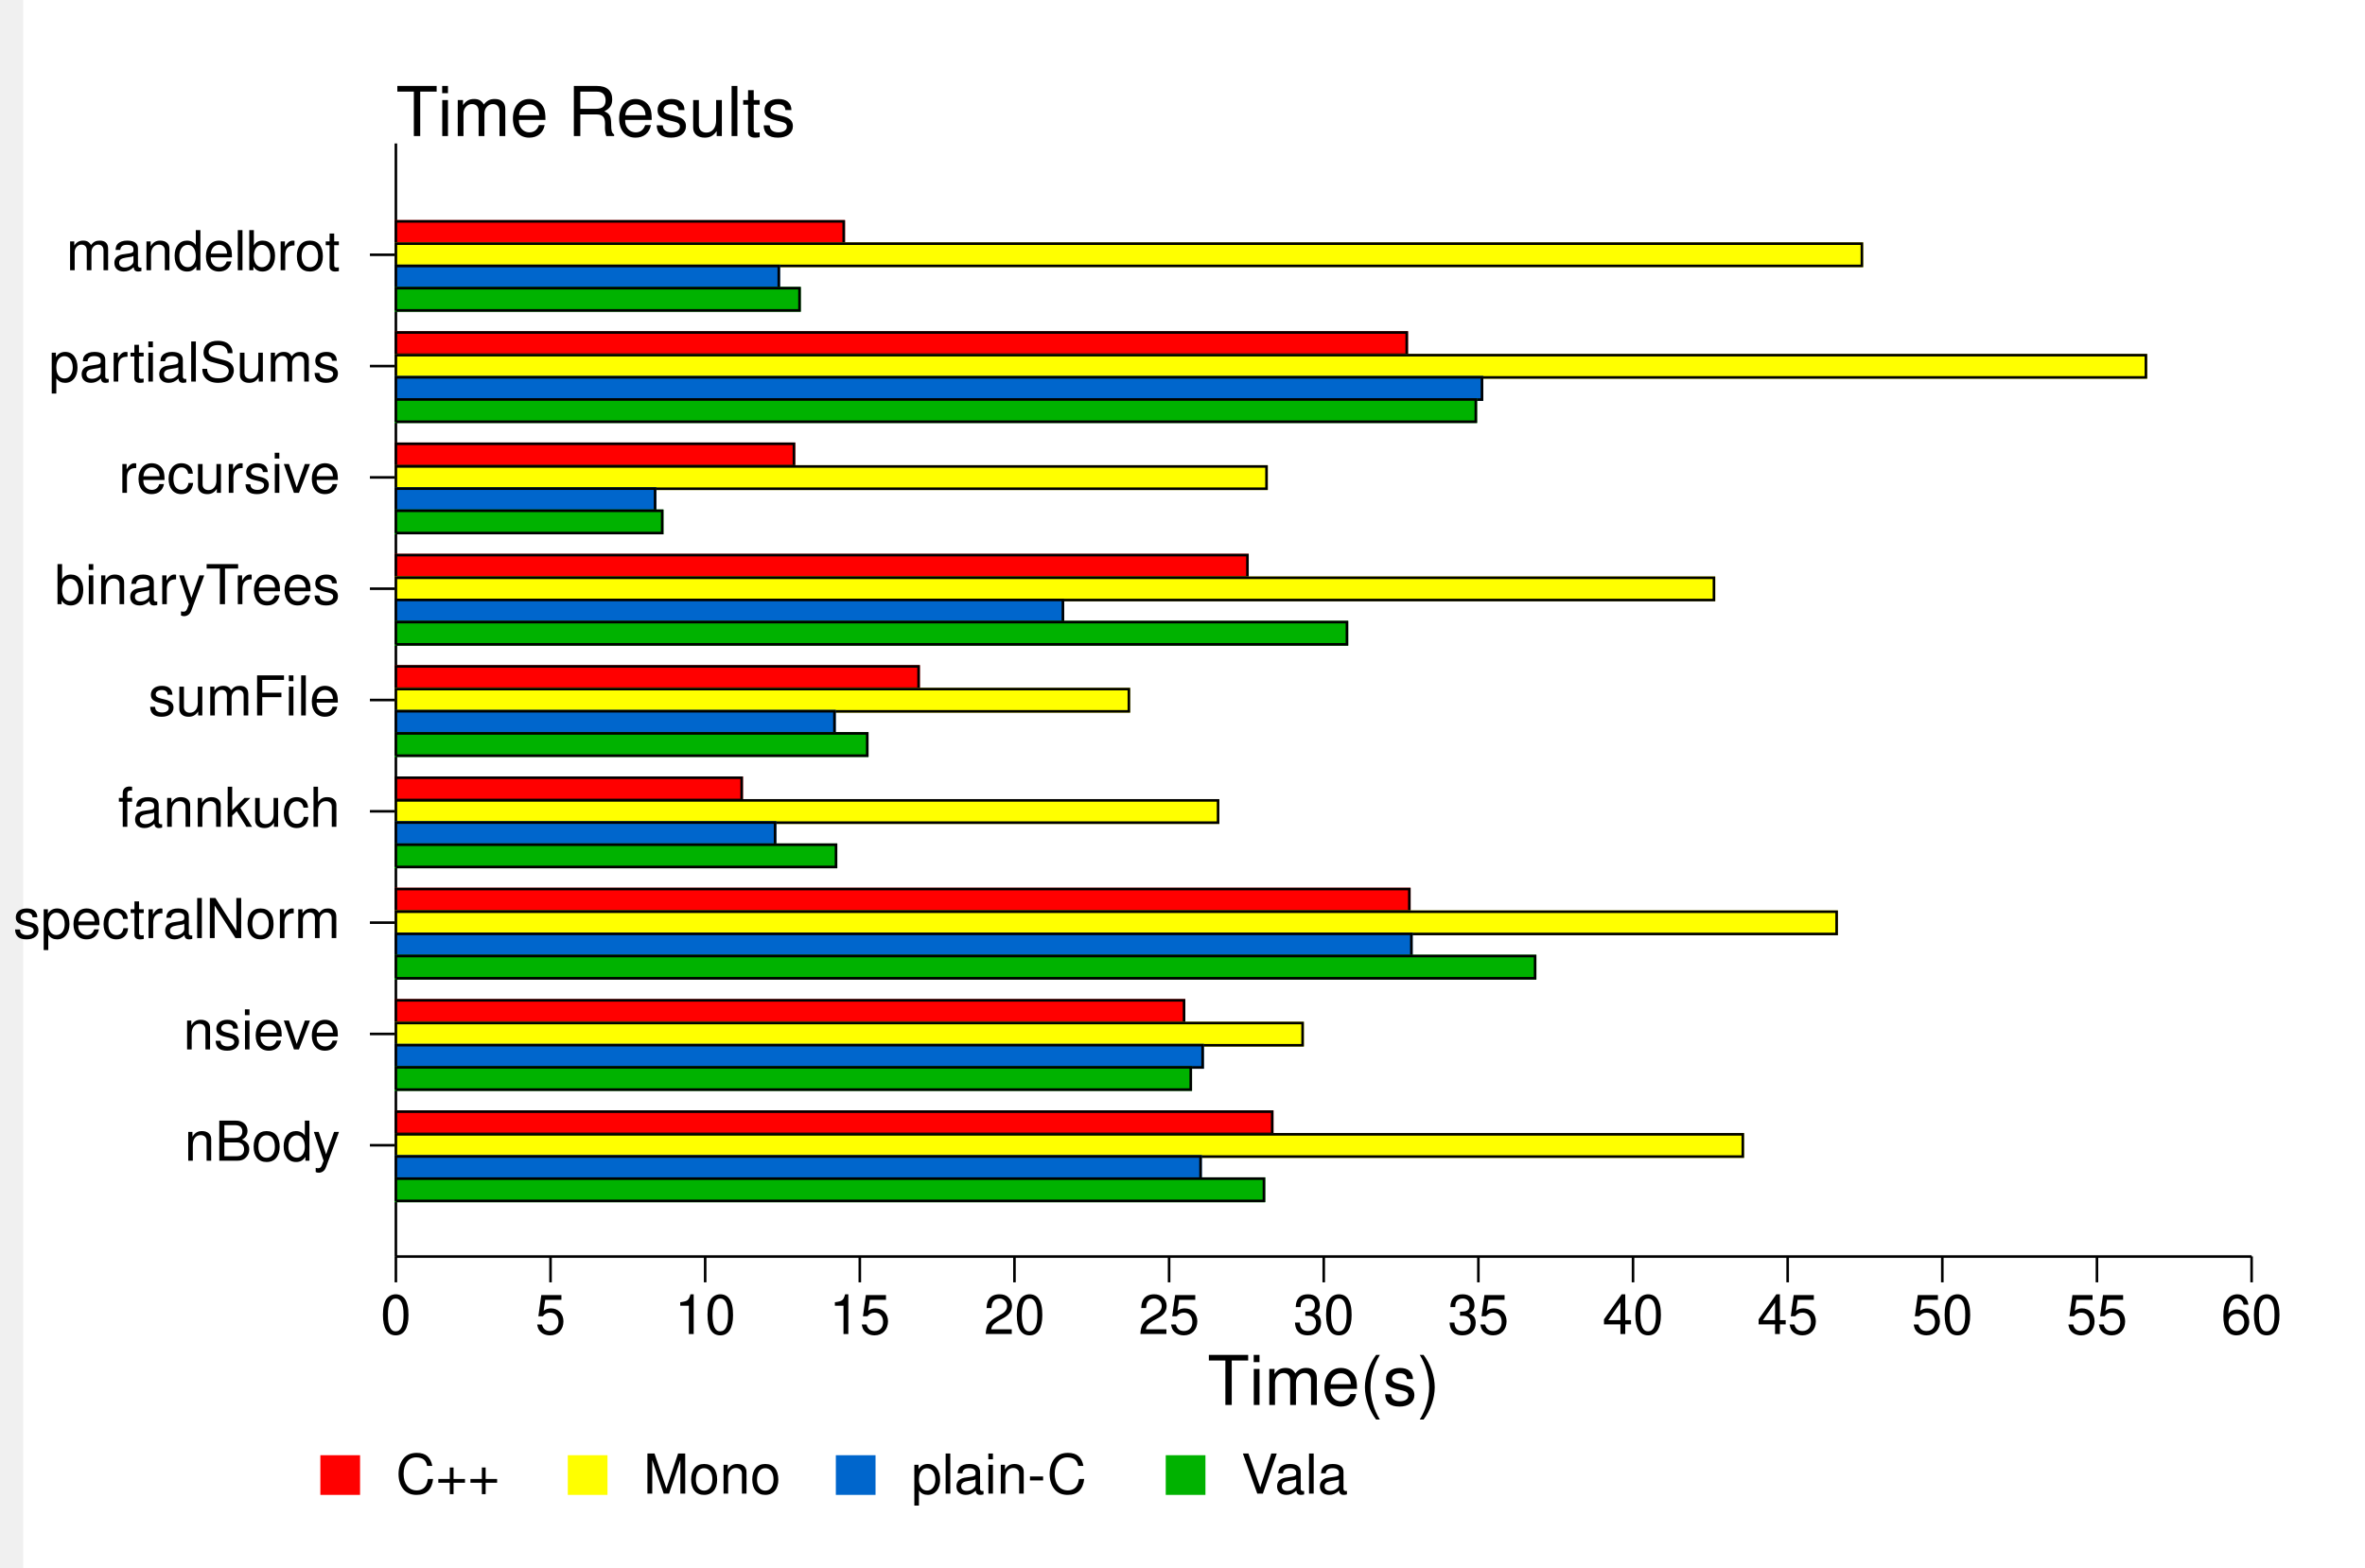
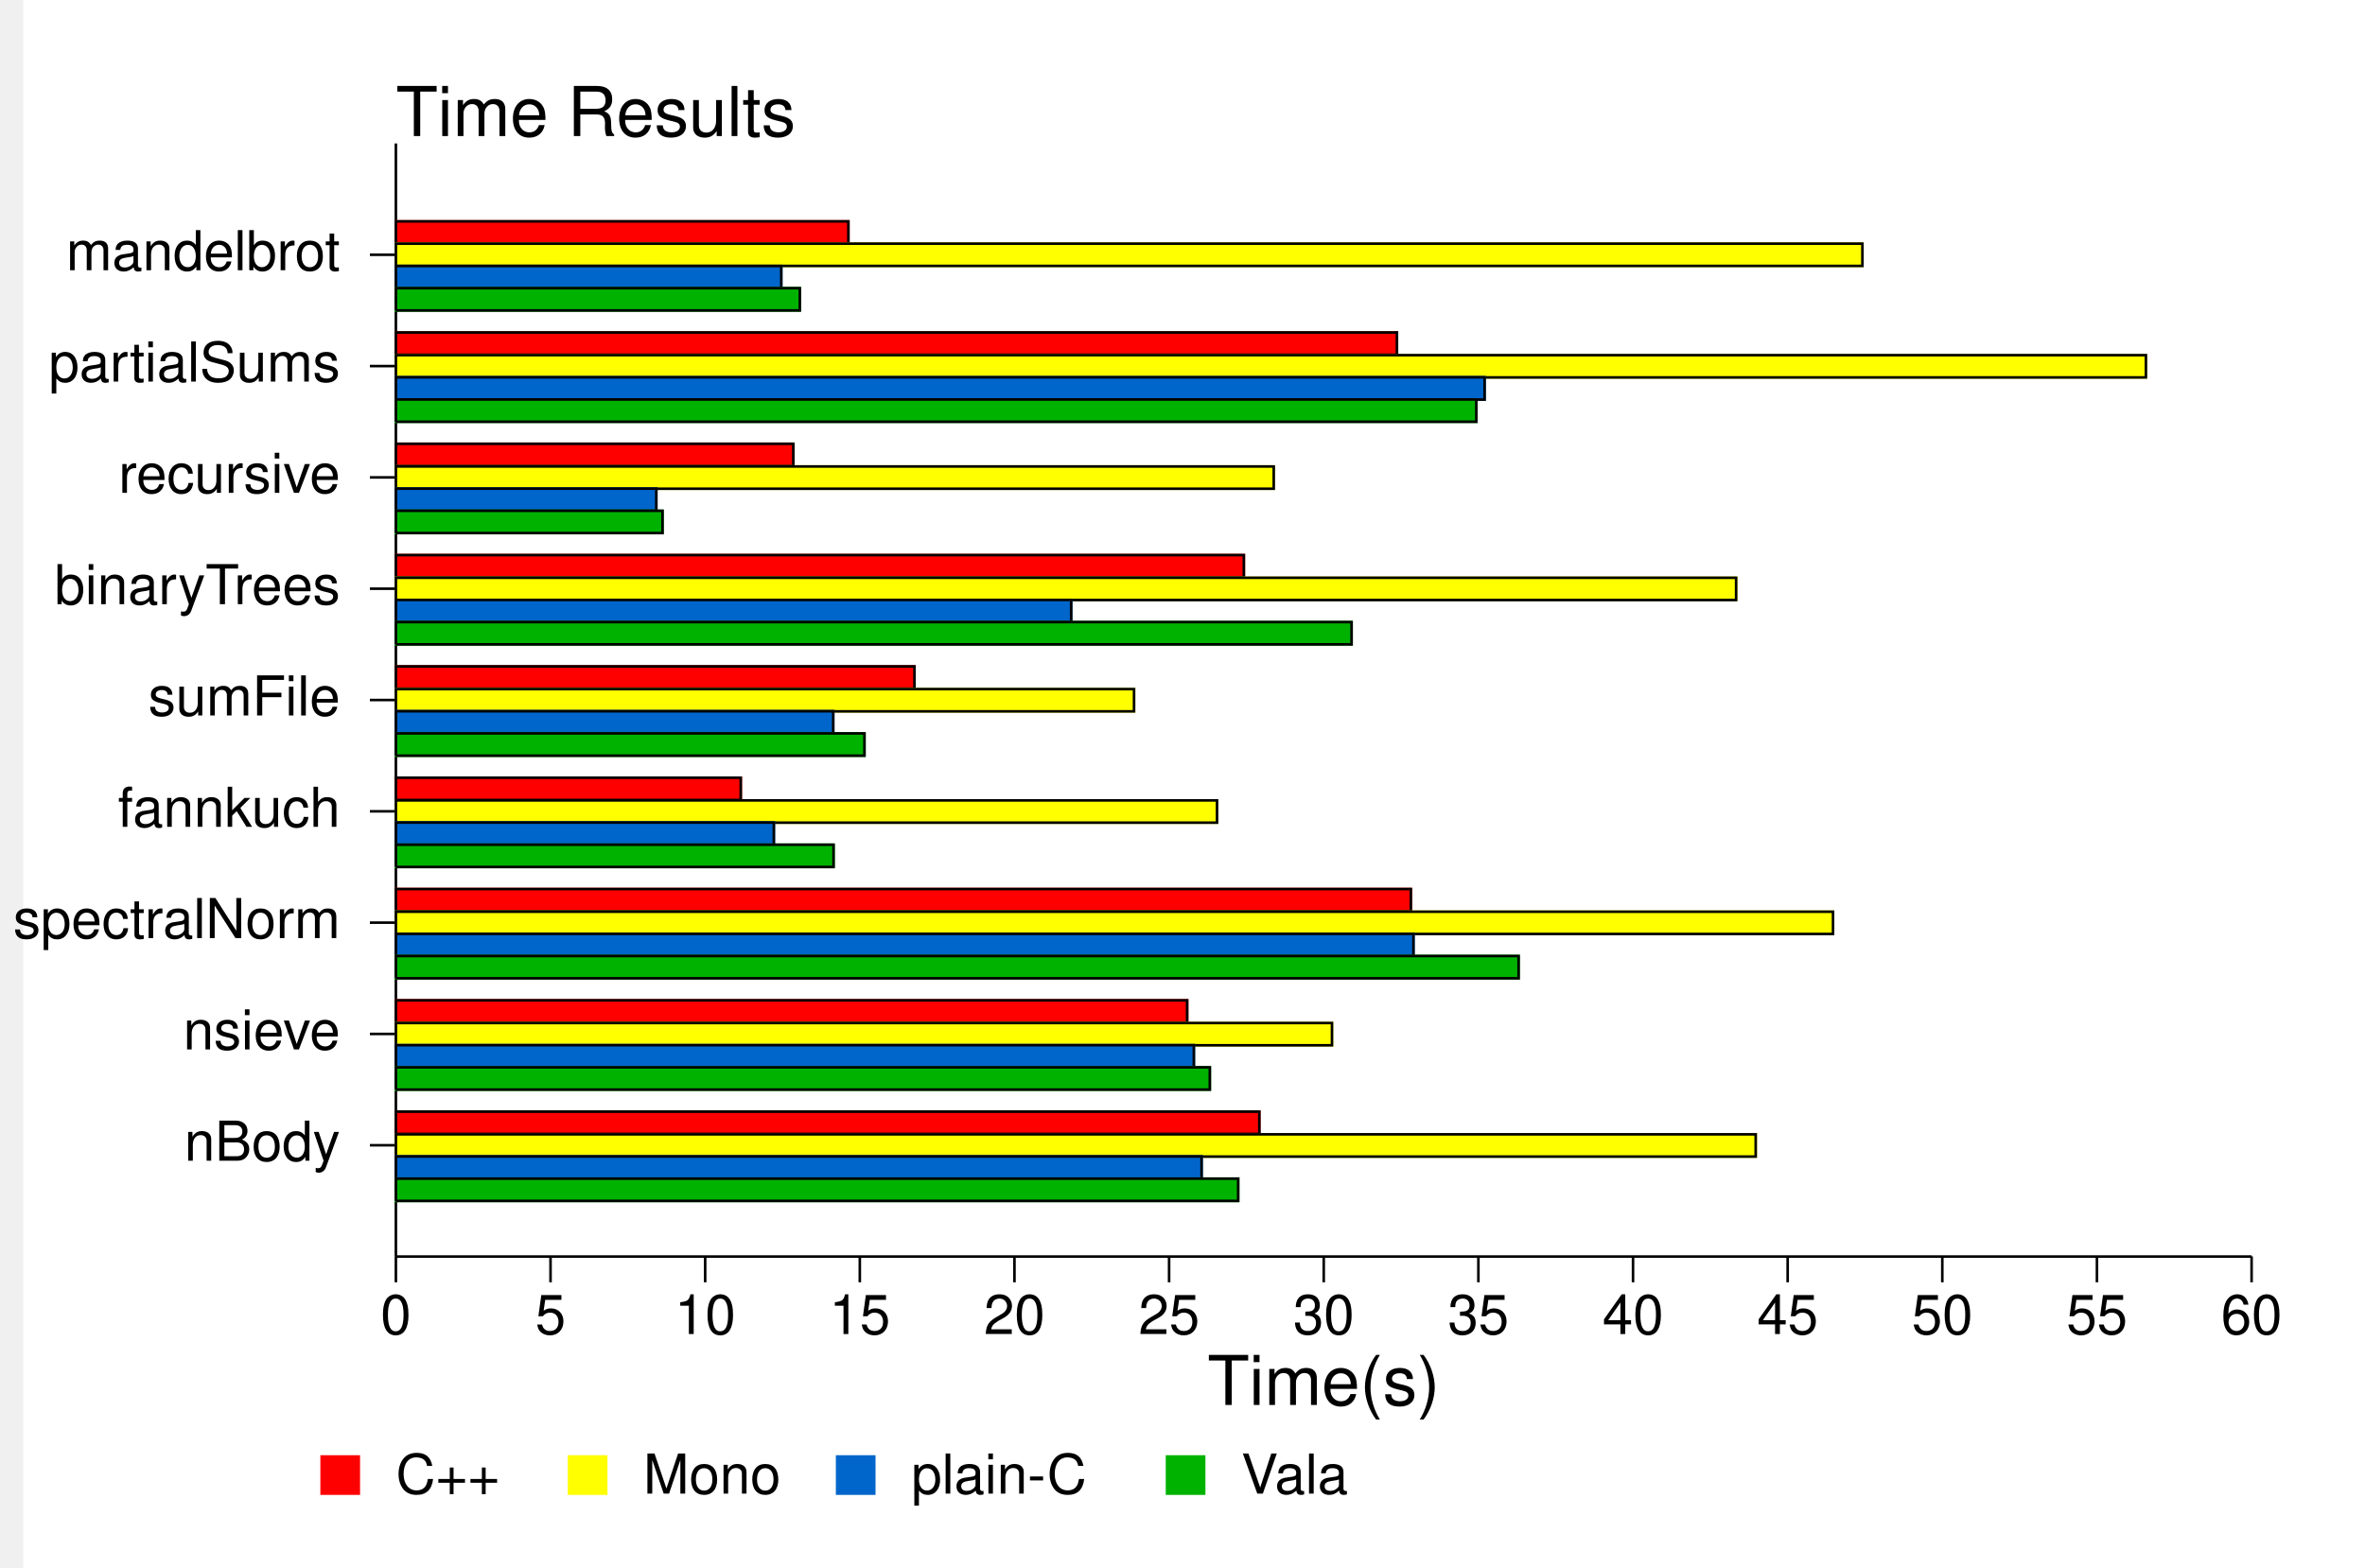
<svg xmlns="http://www.w3.org/2000/svg" viewBox="0 0 458.80 304.24">
  <g transform="translate(4.80 ,-44.16)">
    <g style="fill:#000000;stroke:#000000;font-family:Helvetica;">
      <g style="stroke-width:0.6;font-size:10pt;text-anchor:start;">
        <path d="M0 360l0 -360l504 0l0 360z" fill="#ffffff" stroke="#ffffff" />
        <text x="72.00" y="70.56" stroke="none">Time Results</text>
      </g>
      <g style="stroke-width:0.6;font-size:10pt;text-anchor:middle;">
        <text x="252.00" y="316.80" stroke="none">Time(s)</text>
      </g>
      <g style="stroke-width:0.6;font-size:8pt;text-anchor:middle;">
        <text x="72.00" y="303.04" stroke="none">0</text>
      </g>
      <g style="stroke-width:0.5;font-size:8pt;text-anchor:middle;">
        <path d="M72 293l0 -5.04" fill="none" />
        <text x="102.00" y="303.04" stroke="none">5</text>
        <path d="M102 293l0 -5.04" fill="none" />
        <text x="132.00" y="303.04" stroke="none">10</text>
        <path d="M132 293l0 -5.04" fill="none" />
        <text x="162.00" y="303.04" stroke="none">15</text>
        <path d="M162 293l0 -5.04" fill="none" />
        <text x="192.00" y="303.04" stroke="none">20</text>
        <path d="M192 293l0 -5.04" fill="none" />
        <text x="222.00" y="303.04" stroke="none">25</text>
        <path d="M222 293l0 -5.04" fill="none" />
        <text x="252.00" y="303.04" stroke="none">30</text>
        <path d="M252 293l0 -5.04" fill="none" />
        <text x="282.00" y="303.04" stroke="none">35</text>
        <path d="M282 293l0 -5.04" fill="none" />
        <text x="312.00" y="303.04" stroke="none">40</text>
        <path d="M312 293l0 -5.04" fill="none" />
        <text x="342.00" y="303.04" stroke="none">45</text>
        <path d="M342 293l0 -5.04" fill="none" />
        <text x="372.00" y="303.04" stroke="none">50</text>
        <path d="M372 293l0 -5.04" fill="none" />
        <text x="402.00" y="303.04" stroke="none">55</text>
        <path d="M402 293l0 -5.04" fill="none" />
        <text x="432.00" y="303.04" stroke="none">60</text>
        <path d="M432 293l0 -5.04" fill="none" />
        <path d="M72 288l360 0" fill="none" />
      </g>
      <g style="stroke-width:0.5;font-size:8pt;text-anchor:end;">
        <text x="61.20" y="96.60" stroke="none">mandelbrot</text>
        <path d="M66.96 93.6l5.04 0" fill="none" />
        <text x="61.20" y="118.20" stroke="none">partialSums</text>
        <path d="M66.96 115.2l5.04 0" fill="none" />
        <text x="61.20" y="139.80" stroke="none">recursive</text>
        <path d="M66.96 136.8l5.04 0" fill="none" />
        <text x="61.20" y="161.40" stroke="none">binaryTrees</text>
        <path d="M66.96 158.4l5.04 0" fill="none" />
        <text x="61.20" y="183.00" stroke="none">sumFile</text>
        <path d="M66.96 180l5.04 0" fill="none" />
        <text x="61.20" y="204.60" stroke="none">fannkuch</text>
        <path d="M66.96 201.6l5.04 0" fill="none" />
        <text x="61.20" y="226.20" stroke="none">spectralNorm</text>
        <path d="M66.96 223.2l5.04 0" fill="none" />
        <text x="61.20" y="247.80" stroke="none">nsieve</text>
        <path d="M66.96 244.8l5.04 0" fill="none" />
        <text x="61.20" y="269.40" stroke="none">nBody</text>
        <path d="M66.96 266.4l5.04 0" fill="none" />
        <path d="M72 288l0 -216" fill="none" />
-         <path d="M72 91.44l86.88 0l0 -4.32l-86.88 0z" fill="#ff0000" stroke="#ff0000" />
-         <path d="M72 91.44l86.88 0l0 -4.32l-86.88 0l0 4.32" fill="none" />
-         <path d="M72 113l196.1 0l0 -4.32l-196.1 0z" fill="#ff0000" stroke="#ff0000" />
-         <path d="M72 113l196.1 0l0 -4.32l-196.1 0l0 4.32" fill="none" />
-         <path d="M72 134.6l77.22 0l0 -4.32l-77.22 0z" fill="#ff0000" stroke="#ff0000" />
-         <path d="M72 134.6l77.22 0l0 -4.32l-77.22 0l0 4.32" fill="none" />
-         <path d="M72 156.2l165.2 0l0 -4.32l-165.2 0z" fill="#ff0000" stroke="#ff0000" />
-         <path d="M72 156.2l165.2 0l0 -4.32l-165.2 0l0 4.32" fill="none" />
-         <path d="M72 177.8l101.4 0l0 -4.32l-101.4 0z" fill="#ff0000" stroke="#ff0000" />
-         <path d="M72 177.8l101.4 0l0 -4.32l-101.4 0l0 4.32" fill="none" />
-         <path d="M72 199.4l67.08 0l0 -4.32l-67.08 0z" fill="#ff0000" stroke="#ff0000" />
-         <path d="M72 199.4l67.08 0l0 -4.32l-67.08 0l0 4.32" fill="none" />
-         <path d="M72 221l196.6 0l0 -4.32l-196.6 0z" fill="#ff0000" stroke="#ff0000" />
-         <path d="M72 221l196.6 0l0 -4.32l-196.6 0l0 4.32" fill="none" />
-         <path d="M72 242.6l152.9 0l0 -4.32l-152.9 0z" fill="#ff0000" stroke="#ff0000" />
-         <path d="M72 242.6l152.9 0l0 -4.32l-152.9 0l0 4.32" fill="none" />
-         <path d="M72 264.2l170 0l0 -4.32l-170 0z" fill="#ff0000" stroke="#ff0000" />
-         <path d="M72 264.2l170 0l0 -4.32l-170 0l0 4.32" fill="none" />
-         <path d="M72 95.76l284.4 0l0 -4.32l-284.4 0z" fill="#ffff00" stroke="#ffff00" />
-         <path d="M72 95.76l284.4 0l0 -4.32l-284.4 0l0 4.32" fill="none" />
+         <path d="M72 91.44l87.78 0l0 -4.32l-87.78 0z" fill="#ff0000" stroke="#ff0000" />
+         <path d="M72 91.44l87.78 0l0 -4.32l-87.78 0l0 4.32" fill="none" />
+         <path d="M72 113l194.2 0l0 -4.32l-194.2 0z" fill="#ff0000" stroke="#ff0000" />
+         <path d="M72 113l194.2 0l0 -4.32l-194.2 0l0 4.32" fill="none" />
+         <path d="M72 134.6l77.1 0l0 -4.32l-77.1 0z" fill="#ff0000" stroke="#ff0000" />
+         <path d="M72 134.6l77.1 0l0 -4.32l-77.1 0l0 4.32" fill="none" />
+         <path d="M72 156.2l164.5 0l0 -4.32l-164.5 0z" fill="#ff0000" stroke="#ff0000" />
+         <path d="M72 156.2l164.5 0l0 -4.32l-164.5 0l0 4.32" fill="none" />
+         <path d="M72 177.8l100.6 0l0 -4.32l-100.6 0z" fill="#ff0000" stroke="#ff0000" />
+         <path d="M72 177.8l100.6 0l0 -4.32l-100.6 0l0 4.32" fill="none" />
+         <path d="M72 199.4l66.9 0l0 -4.32l-66.9 0z" fill="#ff0000" stroke="#ff0000" />
+         <path d="M72 199.4l66.9 0l0 -4.32l-66.9 0l0 4.32" fill="none" />
+         <path d="M72 221l196.9 0l0 -4.32l-196.9 0z" fill="#ff0000" stroke="#ff0000" />
+         <path d="M72 221l196.9 0l0 -4.32l-196.9 0l0 4.32" fill="none" />
+         <path d="M72 242.6l153.5 0l0 -4.32l-153.5 0z" fill="#ff0000" stroke="#ff0000" />
+         <path d="M72 242.6l153.5 0l0 -4.32l-153.5 0l0 4.32" fill="none" />
+         <path d="M72 264.2l167.5 0l0 -4.32l-167.5 0z" fill="#ff0000" stroke="#ff0000" />
+         <path d="M72 264.2l167.5 0l0 -4.32l-167.5 0l0 4.32" fill="none" />
+         <path d="M72 95.76l284.5 0l0 -4.32l-284.5 0z" fill="#ffff00" stroke="#ffff00" />
+         <path d="M72 95.76l284.5 0l0 -4.32l-284.5 0l0 4.32" fill="none" />
        <path d="M72 117.4l339.5 0l0 -4.32l-339.5 0z" fill="#ffff00" stroke="#ffff00" />
        <path d="M72 117.4l339.5 0l0 -4.32l-339.5 0l0 4.32" fill="none" />
-         <path d="M72 139l168.9 0l0 -4.32l-168.9 0z" fill="#ffff00" stroke="#ffff00" />
-         <path d="M72 139l168.9 0l0 -4.32l-168.9 0l0 4.32" fill="none" />
-         <path d="M72 160.6l255.7 0l0 -4.32l-255.7 0z" fill="#ffff00" stroke="#ffff00" />
-         <path d="M72 160.6l255.7 0l0 -4.32l-255.7 0l0 4.32" fill="none" />
-         <path d="M72 182.2l142.2 0l0 -4.32l-142.2 0z" fill="#ffff00" stroke="#ffff00" />
-         <path d="M72 182.2l142.2 0l0 -4.32l-142.2 0l0 4.32" fill="none" />
-         <path d="M72 203.8l159.5 0l0 -4.32l-159.5 0z" fill="#ffff00" stroke="#ffff00" />
-         <path d="M72 203.8l159.5 0l0 -4.32l-159.5 0l0 4.32" fill="none" />
-         <path d="M72 225.4l279.5 0l0 -4.32l-279.5 0z" fill="#ffff00" stroke="#ffff00" />
-         <path d="M72 225.4l279.5 0l0 -4.32l-279.5 0l0 4.32" fill="none" />
-         <path d="M72 247l175.9 0l0 -4.32l-175.9 0z" fill="#ffff00" stroke="#ffff00" />
-         <path d="M72 247l175.9 0l0 -4.32l-175.9 0l0 4.32" fill="none" />
-         <path d="M72 268.6l261.3 0l0 -4.32l-261.3 0z" fill="#ffff00" stroke="#ffff00" />
-         <path d="M72 268.6l261.3 0l0 -4.32l-261.3 0l0 4.32" fill="none" />
-         <path d="M72 100.1l74.28 0l0 -4.32l-74.28 0z" fill="#0066cc" stroke="#0066cc" />
-         <path d="M72 100.1l74.28 0l0 -4.32l-74.28 0l0 4.32" fill="none" />
-         <path d="M72 121.7l210.7 0l0 -4.32l-210.7 0z" fill="#0066cc" stroke="#0066cc" />
-         <path d="M72 121.7l210.7 0l0 -4.32l-210.7 0l0 4.32" fill="none" />
-         <path d="M72 143.3l50.28 0l0 -4.32l-50.28 0z" fill="#0066cc" stroke="#0066cc" />
-         <path d="M72 143.3l50.28 0l0 -4.32l-50.28 0l0 4.32" fill="none" />
-         <path d="M72 164.9l129.4 0l0 -4.32l-129.4 0z" fill="#0066cc" stroke="#0066cc" />
-         <path d="M72 164.9l129.4 0l0 -4.32l-129.4 0l0 4.32" fill="none" />
-         <path d="M72 186.5l85.08 0l0 -4.32l-85.08 0z" fill="#0066cc" stroke="#0066cc" />
-         <path d="M72 186.5l85.08 0l0 -4.32l-85.08 0l0 4.32" fill="none" />
-         <path d="M72 208.1l73.56 0l0 -4.32l-73.56 0z" fill="#0066cc" stroke="#0066cc" />
-         <path d="M72 208.1l73.56 0l0 -4.32l-73.56 0l0 4.32" fill="none" />
-         <path d="M72 229.7l197 0l0 -4.32l-197 0z" fill="#0066cc" stroke="#0066cc" />
-         <path d="M72 229.7l197 0l0 -4.32l-197 0l0 4.32" fill="none" />
-         <path d="M72 251.3l156.5 0l0 -4.32l-156.5 0z" fill="#0066cc" stroke="#0066cc" />
-         <path d="M72 251.3l156.5 0l0 -4.32l-156.5 0l0 4.32" fill="none" />
-         <path d="M72 272.9l156.1 0l0 -4.32l-156.1 0z" fill="#0066cc" stroke="#0066cc" />
-         <path d="M72 272.9l156.1 0l0 -4.32l-156.1 0l0 4.32" fill="none" />
-         <path d="M72 104.4l78.3 0l0 -4.32l-78.3 0z" fill="#00b200" stroke="#00b200" />
-         <path d="M72 104.4l78.3 0l0 -4.32l-78.3 0l0 4.32" fill="none" />
-         <path d="M72 126l209.5 0l0 -4.32l-209.5 0z" fill="#00b200" stroke="#00b200" />
-         <path d="M72 126l209.5 0l0 -4.32l-209.5 0l0 4.32" fill="none" />
-         <path d="M72 147.6l51.66 0l0 -4.32l-51.66 0z" fill="#00b200" stroke="#00b200" />
-         <path d="M72 147.6l51.66 0l0 -4.32l-51.66 0l0 4.32" fill="none" />
-         <path d="M72 169.2l184.5 0l0 -4.32l-184.5 0z" fill="#00b200" stroke="#00b200" />
-         <path d="M72 169.2l184.5 0l0 -4.32l-184.5 0l0 4.32" fill="none" />
-         <path d="M72 190.8l91.44 0l0 -4.32l-91.44 0z" fill="#00b200" stroke="#00b200" />
-         <path d="M72 190.8l91.44 0l0 -4.32l-91.44 0l0 4.32" fill="none" />
-         <path d="M72 212.4l85.38 0l0 -4.32l-85.38 0z" fill="#00b200" stroke="#00b200" />
-         <path d="M72 212.4l85.38 0l0 -4.32l-85.38 0l0 4.32" fill="none" />
-         <path d="M72 234l221 0l0 -4.32l-221 0z" fill="#00b200" stroke="#00b200" />
-         <path d="M72 234l221 0l0 -4.32l-221 0l0 4.32" fill="none" />
-         <path d="M72 255.6l154.2 0l0 -4.32l-154.2 0z" fill="#00b200" stroke="#00b200" />
-         <path d="M72 255.6l154.2 0l0 -4.32l-154.2 0l0 4.32" fill="none" />
-         <path d="M72 277.2l168.4 0l0 -4.32l-168.4 0z" fill="#00b200" stroke="#00b200" />
-         <path d="M72 277.2l168.4 0l0 -4.32l-168.4 0l0 4.32" fill="none" />
+         <path d="M72 139l170.3 0l0 -4.32l-170.3 0z" fill="#ffff00" stroke="#ffff00" />
+         <path d="M72 139l170.3 0l0 -4.32l-170.3 0l0 4.32" fill="none" />
+         <path d="M72 160.6l260 0l0 -4.32l-260 0z" fill="#ffff00" stroke="#ffff00" />
+         <path d="M72 160.6l260 0l0 -4.32l-260 0l0 4.32" fill="none" />
+         <path d="M72 182.2l143.2 0l0 -4.32l-143.2 0z" fill="#ffff00" stroke="#ffff00" />
+         <path d="M72 182.2l143.2 0l0 -4.32l-143.2 0l0 4.32" fill="none" />
+         <path d="M72 203.8l159.3 0l0 -4.32l-159.3 0z" fill="#ffff00" stroke="#ffff00" />
+         <path d="M72 203.8l159.3 0l0 -4.32l-159.3 0l0 4.32" fill="none" />
+         <path d="M72 225.4l278.8 0l0 -4.32l-278.8 0z" fill="#ffff00" stroke="#ffff00" />
+         <path d="M72 225.4l278.8 0l0 -4.32l-278.8 0l0 4.32" fill="none" />
+         <path d="M72 247l181.6 0l0 -4.32l-181.6 0z" fill="#ffff00" stroke="#ffff00" />
+         <path d="M72 247l181.6 0l0 -4.32l-181.6 0l0 4.32" fill="none" />
+         <path d="M72 268.6l263.8 0l0 -4.32l-263.8 0z" fill="#ffff00" stroke="#ffff00" />
+         <path d="M72 268.6l263.8 0l0 -4.32l-263.8 0l0 4.32" fill="none" />
+         <path d="M72 100.1l74.76 0l0 -4.32l-74.76 0z" fill="#0066cc" stroke="#0066cc" />
+         <path d="M72 100.1l74.76 0l0 -4.32l-74.76 0l0 4.32" fill="none" />
+         <path d="M72 121.7l211.2 0l0 -4.32l-211.2 0z" fill="#0066cc" stroke="#0066cc" />
+         <path d="M72 121.7l211.2 0l0 -4.32l-211.2 0l0 4.32" fill="none" />
+         <path d="M72 143.3l50.52 0l0 -4.32l-50.52 0z" fill="#0066cc" stroke="#0066cc" />
+         <path d="M72 143.3l50.52 0l0 -4.32l-50.52 0l0 4.32" fill="none" />
+         <path d="M72 164.9l131 0l0 -4.32l-131 0z" fill="#0066cc" stroke="#0066cc" />
+         <path d="M72 164.9l131 0l0 -4.32l-131 0l0 4.32" fill="none" />
+         <path d="M72 186.5l84.84 0l0 -4.32l-84.84 0z" fill="#0066cc" stroke="#0066cc" />
+         <path d="M72 186.5l84.84 0l0 -4.32l-84.84 0l0 4.32" fill="none" />
+         <path d="M72 208.1l73.32 0l0 -4.32l-73.32 0z" fill="#0066cc" stroke="#0066cc" />
+         <path d="M72 208.1l73.32 0l0 -4.32l-73.32 0l0 4.32" fill="none" />
+         <path d="M72 229.7l197.4 0l0 -4.32l-197.4 0z" fill="#0066cc" stroke="#0066cc" />
+         <path d="M72 229.7l197.4 0l0 -4.32l-197.4 0l0 4.32" fill="none" />
+         <path d="M72 251.3l154.8 0l0 -4.32l-154.8 0z" fill="#0066cc" stroke="#0066cc" />
+         <path d="M72 251.3l154.8 0l0 -4.32l-154.8 0l0 4.32" fill="none" />
+         <path d="M72 272.9l156.3 0l0 -4.32l-156.3 0z" fill="#0066cc" stroke="#0066cc" />
+         <path d="M72 272.9l156.3 0l0 -4.32l-156.3 0l0 4.32" fill="none" />
+         <path d="M72 104.4l78.36 0l0 -4.32l-78.36 0z" fill="#00b200" stroke="#00b200" />
+         <path d="M72 104.4l78.36 0l0 -4.32l-78.36 0l0 4.32" fill="none" />
+         <path d="M72 126l209.6 0l0 -4.32l-209.6 0z" fill="#00b200" stroke="#00b200" />
+         <path d="M72 126l209.6 0l0 -4.32l-209.6 0l0 4.32" fill="none" />
+         <path d="M72 147.6l51.72 0l0 -4.32l-51.72 0z" fill="#00b200" stroke="#00b200" />
+         <path d="M72 147.6l51.72 0l0 -4.32l-51.72 0l0 4.32" fill="none" />
+         <path d="M72 169.2l185.4 0l0 -4.32l-185.4 0z" fill="#00b200" stroke="#00b200" />
+         <path d="M72 169.2l185.4 0l0 -4.32l-185.4 0l0 4.32" fill="none" />
+         <path d="M72 190.8l90.9 0l0 -4.32l-90.9 0z" fill="#00b200" stroke="#00b200" />
+         <path d="M72 190.8l90.9 0l0 -4.32l-90.9 0l0 4.32" fill="none" />
+         <path d="M72 212.4l84.9 0l0 -4.32l-84.9 0z" fill="#00b200" stroke="#00b200" />
+         <path d="M72 212.4l84.9 0l0 -4.32l-84.9 0l0 4.32" fill="none" />
+         <path d="M72 234l217.8 0l0 -4.32l-217.8 0z" fill="#00b200" stroke="#00b200" />
+         <path d="M72 234l217.8 0l0 -4.32l-217.8 0l0 4.32" fill="none" />
+         <path d="M72 255.6l157.9 0l0 -4.32l-157.9 0z" fill="#00b200" stroke="#00b200" />
+         <path d="M72 255.6l157.9 0l0 -4.32l-157.9 0l0 4.32" fill="none" />
+         <path d="M72 277.2l163.4 0l0 -4.32l-163.4 0z" fill="#00b200" stroke="#00b200" />
+         <path d="M72 277.2l163.4 0l0 -4.32l-163.4 0l0 4.32" fill="none" />
        <path d="M57.6 334l0 -7.2l7.2 0l0 7.2z" fill="#ff0000" stroke="#ff0000" />
      </g>
      <g style="stroke-width:0.5;font-size:8pt;text-anchor:start;">
        <text x="72.00" y="334.00" stroke="none">C++</text>
        <path d="M105.6 334l0 -7.2l7.2 0l0 7.2z" fill="#ffff00" stroke="#ffff00" />
        <text x="120.00" y="334.00" stroke="none">Mono</text>
        <path d="M157.6 334l0 -7.2l7.2 0l0 7.2z" fill="#0066cc" stroke="#0066cc" />
        <text x="172.00" y="334.00" stroke="none">plain-C</text>
        <path d="M221.6 334l0 -7.2l7.2 0l0 7.2z" fill="#00b200" stroke="#00b200" />
        <text x="236.00" y="334.00" stroke="none">Vala</text>
      </g>
    </g>
  </g>
</svg>
